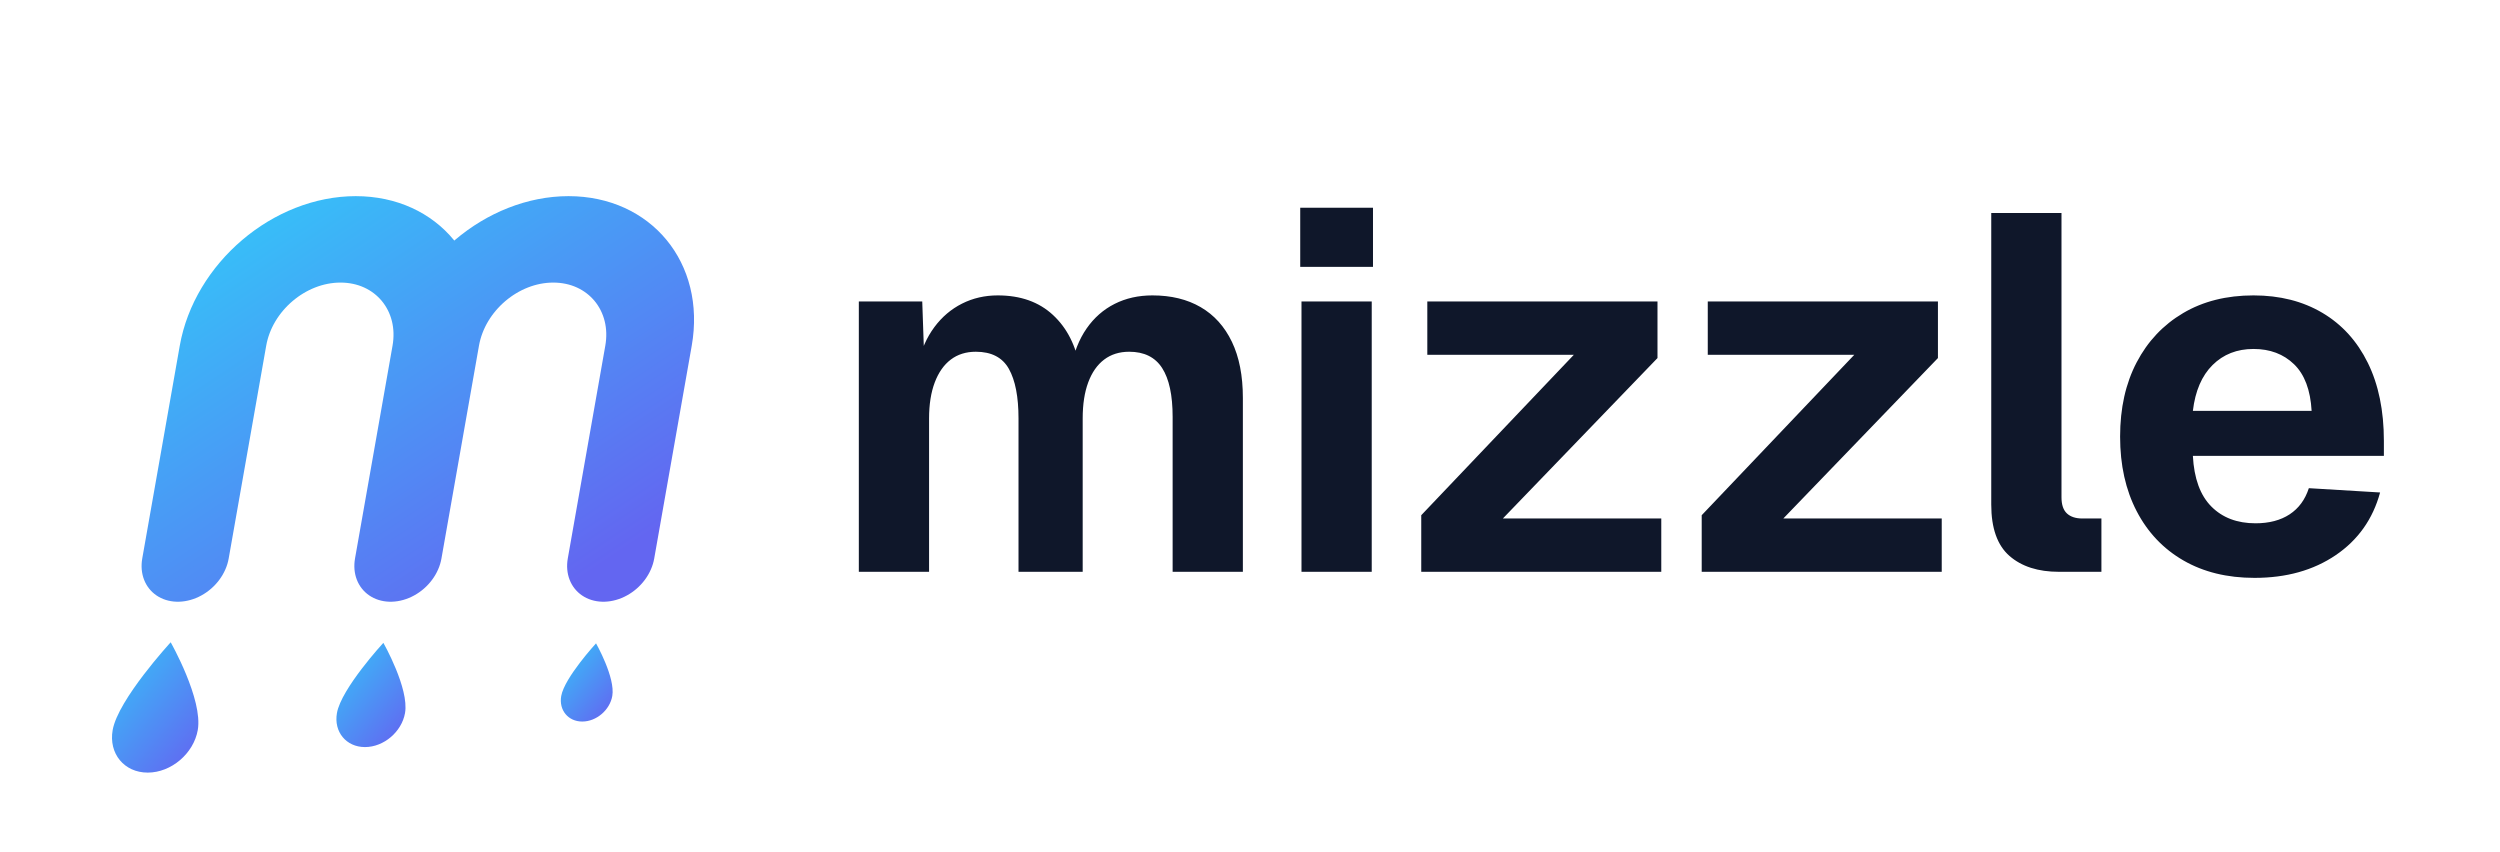
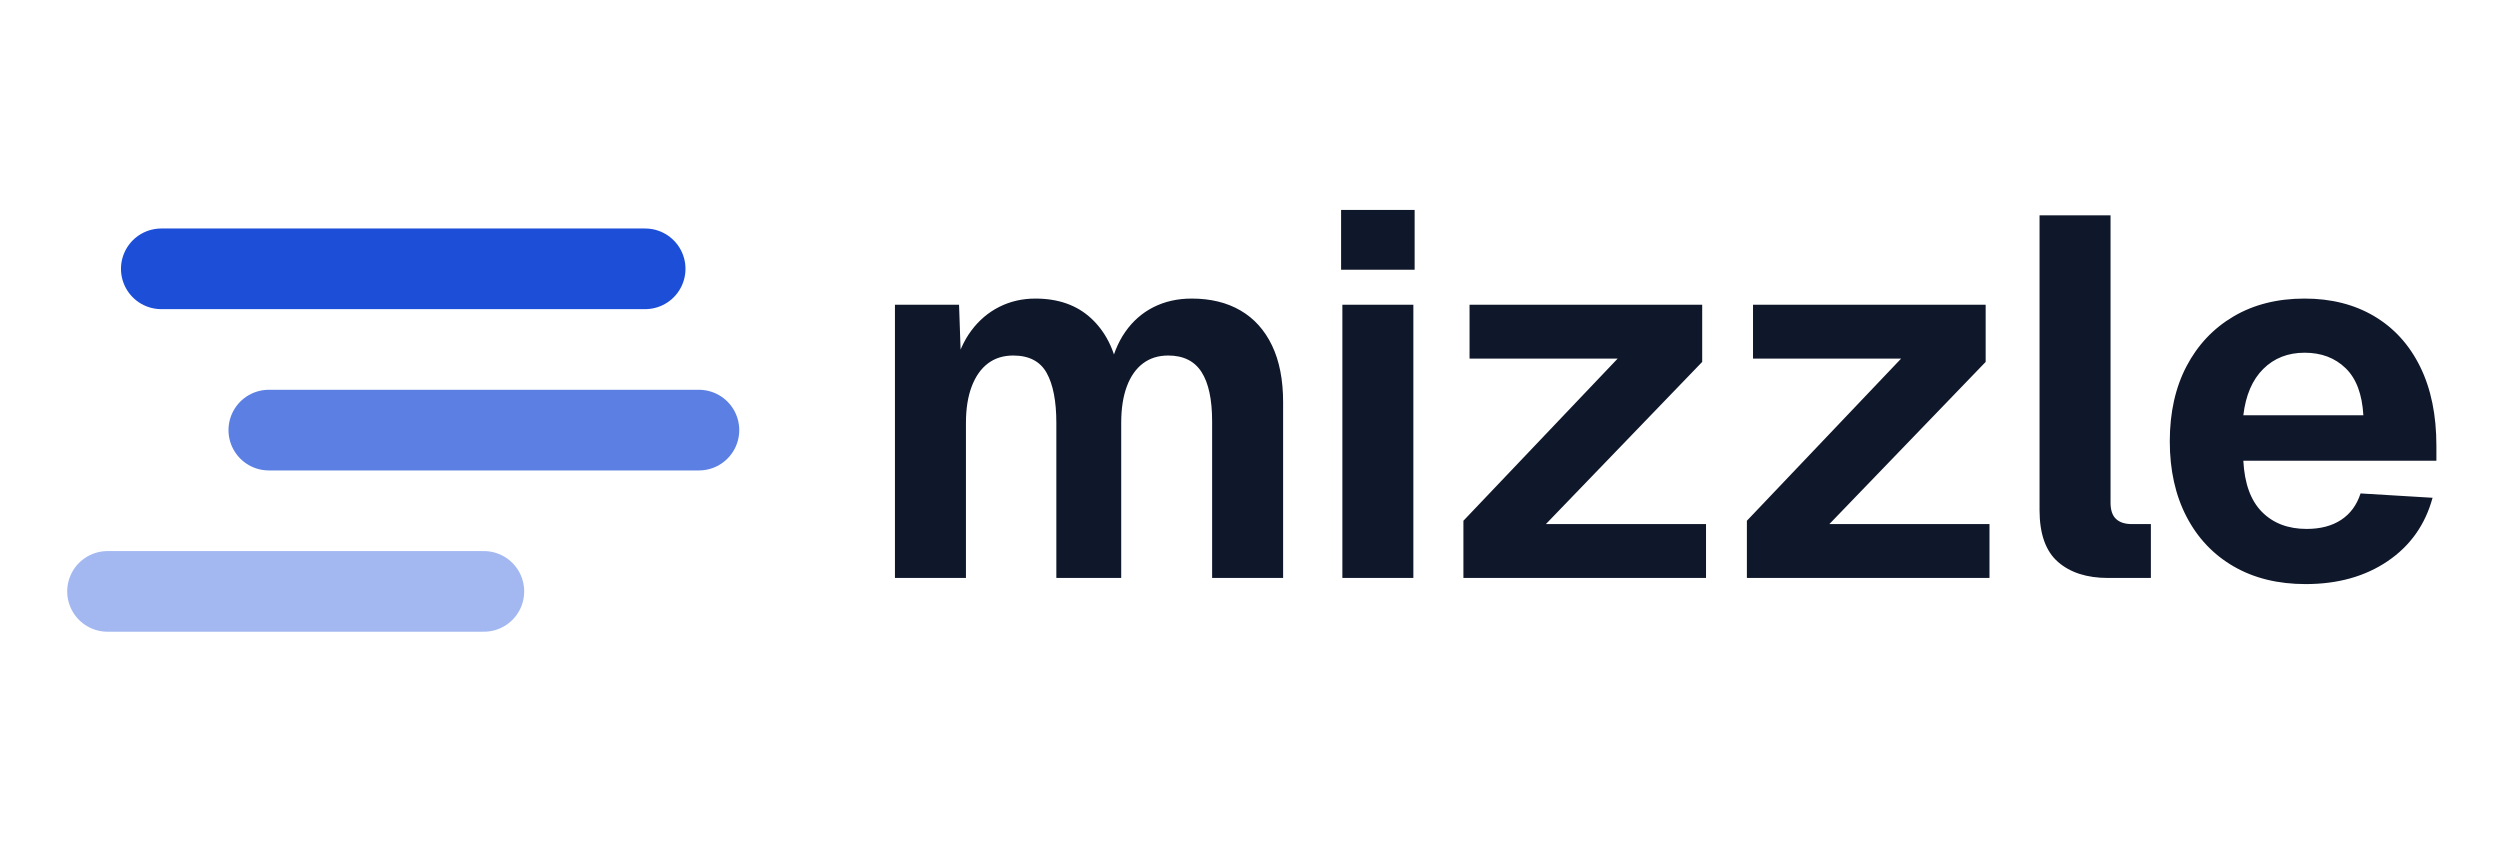
- <svg xmlns="http://www.w3.org/2000/svg" viewBox="0 0 188 64" role="img" aria-label="mizzle">
-   <defs>
-     <linearGradient id="mz" x1="0" y1="0" x2="1" y2="1">
-       <stop offset="0" stop-color="#38BDF8" />
-       <stop offset="1" stop-color="#6366F1" />
-     </linearGradient>
-     <path id="drop" d="M0 -5.2 C0 -5.2 -3.2 -0.9 -3.2 1.4 a3.2 3.2 0 0 0 6.4 0 C3.2 -0.9 0 -5.2 0 -5.2 z" />
-   </defs>
-   <g transform="translate(7 2) skewX(-10)">
-     <path d="M14 40 V24 a8 8 0 0 1 16 0 V40 M30 24 a8 8 0 0 1 16 0 V40" fill="none" stroke="url(#mz)" stroke-width="6.5" stroke-linecap="round" stroke-linejoin="round" />
-     <g fill="url(#mz)">
-       <use href="#drop" transform="translate(14 51.5)" />
-       <use href="#drop" transform="translate(30 50.5) scale(0.8)" />
-       <use href="#drop" transform="translate(46 49.5) scale(0.6)" />
-     </g>
+ <svg xmlns="http://www.w3.org/2000/svg" viewBox="0 0 186 64" role="img" aria-label="mizzle">
+   <g stroke-width="6" stroke-linecap="round">
+     <path d="M12 20.0H48" stroke="#1D4ED8" />
+     <path d="M20 32.0H52" stroke="#5B7FE3" />
+     <path d="M8 44.0H36" stroke="#A3B8F1" />
  </g>
-   <path transform="translate(62 43)" fill="#0F172A" d="M2.584 0.0V-20.33H7.353L7.524 -15.39L7.03 -15.618Q7.41 -17.252 8.265 -18.401Q9.12 -19.551 10.345 -20.168Q11.571 -20.786 13.034 -20.786Q15.599 -20.786 17.185 -19.313Q18.772 -17.841 19.209 -15.314L18.525 -15.295Q18.867 -17.081 19.712 -18.297Q20.558 -19.513 21.822 -20.149Q23.085 -20.786 24.662 -20.786Q26.771 -20.786 28.291 -19.902Q29.811 -19.019 30.637 -17.299Q31.464 -15.58 31.464 -13.072V0.0H26.182V-11.647Q26.182 -14.098 25.393 -15.323Q24.605 -16.549 22.914 -16.549Q21.812 -16.549 21.033 -15.96Q20.254 -15.371 19.836 -14.25Q19.418 -13.129 19.418 -11.533V0.0H14.592V-11.533Q14.592 -13.965 13.87 -15.257Q13.148 -16.549 11.381 -16.549Q10.279 -16.549 9.5 -15.96Q8.721 -15.371 8.293 -14.241Q7.866 -13.11 7.866 -11.533V0.0ZM35.872 0.0V-20.33H41.154V0.0ZM35.777 -22.933V-27.379H41.249V-22.933ZM44.878 0.0V-4.256L56.354 -16.321H45.334V-20.33H62.643V-16.074L51.015 -4.009H62.928V0.0ZM65.968 0.0V-4.256L77.444 -16.321H66.424V-20.33H83.733V-16.074L72.105 -4.009H84.018V0.0ZM92.834 0.0Q90.478 0.0 89.11 -1.197Q87.742 -2.394 87.742 -5.054V-26.98H93.024V-5.605Q93.024 -4.769 93.433 -4.389Q93.841 -4.009 94.601 -4.009H96.026V0.0ZM107.54 0.456Q104.462 0.456 102.191 -0.855Q99.921 -2.166 98.677 -4.56Q97.432 -6.954 97.432 -10.165Q97.432 -13.376 98.677 -15.751Q99.921 -18.126 102.172 -19.456Q104.424 -20.786 107.464 -20.786Q110.428 -20.786 112.642 -19.475Q114.855 -18.164 116.061 -15.713Q117.268 -13.262 117.268 -9.842V-8.721H102.904Q103.037 -6.175 104.291 -4.912Q105.545 -3.648 107.616 -3.648Q109.155 -3.648 110.181 -4.322Q111.207 -4.997 111.625 -6.289L116.983 -5.966Q116.166 -2.964 113.648 -1.254Q111.131 0.456 107.54 0.456ZM102.904 -12.103H111.834Q111.701 -14.459 110.513 -15.608Q109.326 -16.758 107.464 -16.758Q105.602 -16.758 104.386 -15.551Q103.17 -14.345 102.904 -12.103Z" />
+   <path transform="translate(64 43)" fill="#0F172A" d="M2.584 0.0V-20.33H7.353L7.524 -15.39L7.03 -15.618Q7.41 -17.252 8.265 -18.401Q9.12 -19.551 10.345 -20.168Q11.571 -20.786 13.034 -20.786Q15.599 -20.786 17.185 -19.313Q18.772 -17.841 19.209 -15.314L18.525 -15.295Q18.867 -17.081 19.712 -18.297Q20.558 -19.513 21.822 -20.149Q23.085 -20.786 24.662 -20.786Q26.771 -20.786 28.291 -19.902Q29.811 -19.019 30.637 -17.299Q31.464 -15.58 31.464 -13.072V0.0H26.182V-11.647Q26.182 -14.098 25.393 -15.323Q24.605 -16.549 22.914 -16.549Q21.812 -16.549 21.033 -15.96Q20.254 -15.371 19.836 -14.25Q19.418 -13.129 19.418 -11.533V0.0H14.592V-11.533Q14.592 -13.965 13.87 -15.257Q13.148 -16.549 11.381 -16.549Q10.279 -16.549 9.5 -15.96Q8.721 -15.371 8.293 -14.241Q7.866 -13.11 7.866 -11.533V0.0ZM35.872 0.0V-20.33H41.154V0.0ZM35.777 -22.933V-27.379H41.249V-22.933ZM44.878 0.0V-4.256L56.354 -16.321H45.334V-20.33H62.643V-16.074L51.015 -4.009H62.928V0.0ZM65.968 0.0V-4.256L77.444 -16.321H66.424V-20.33H83.733V-16.074L72.105 -4.009H84.018V0.0ZM92.834 0.0Q90.478 0.0 89.11 -1.197Q87.742 -2.394 87.742 -5.054V-26.98H93.024V-5.605Q93.024 -4.769 93.433 -4.389Q93.841 -4.009 94.601 -4.009H96.026V0.0ZM107.54 0.456Q104.462 0.456 102.191 -0.855Q99.921 -2.166 98.677 -4.56Q97.432 -6.954 97.432 -10.165Q97.432 -13.376 98.677 -15.751Q99.921 -18.126 102.172 -19.456Q104.424 -20.786 107.464 -20.786Q110.428 -20.786 112.642 -19.475Q114.855 -18.164 116.061 -15.713Q117.268 -13.262 117.268 -9.842V-8.721H102.904Q103.037 -6.175 104.291 -4.912Q105.545 -3.648 107.616 -3.648Q109.155 -3.648 110.181 -4.322Q111.207 -4.997 111.625 -6.289L116.983 -5.966Q116.166 -2.964 113.648 -1.254Q111.131 0.456 107.54 0.456ZM102.904 -12.103H111.834Q111.701 -14.459 110.513 -15.608Q109.326 -16.758 107.464 -16.758Q105.602 -16.758 104.386 -15.551Q103.17 -14.345 102.904 -12.103Z" />
</svg>
